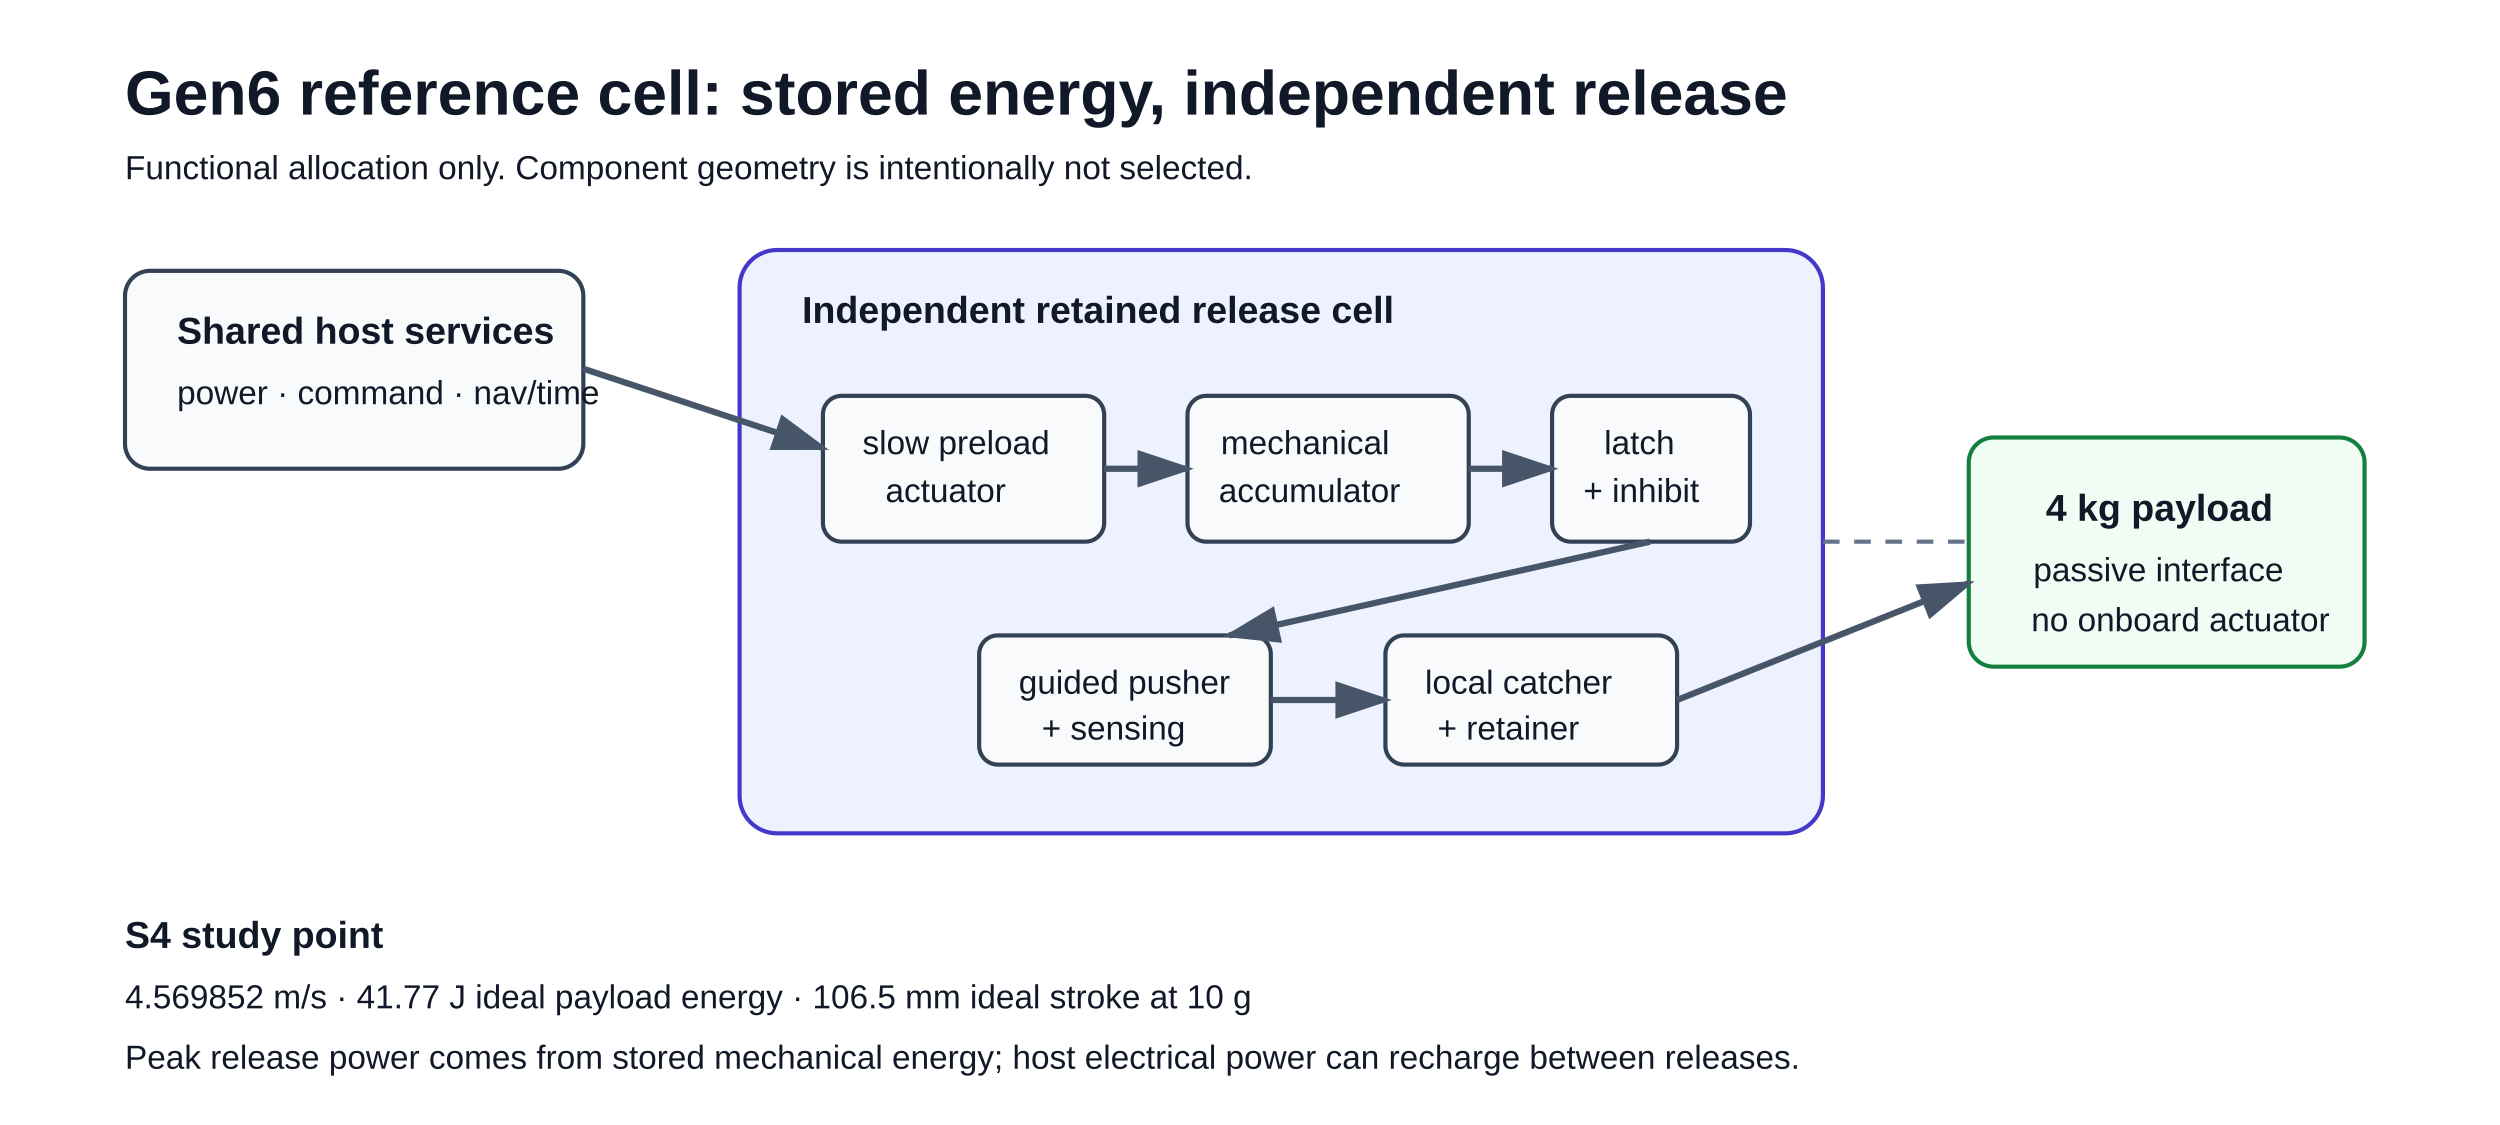
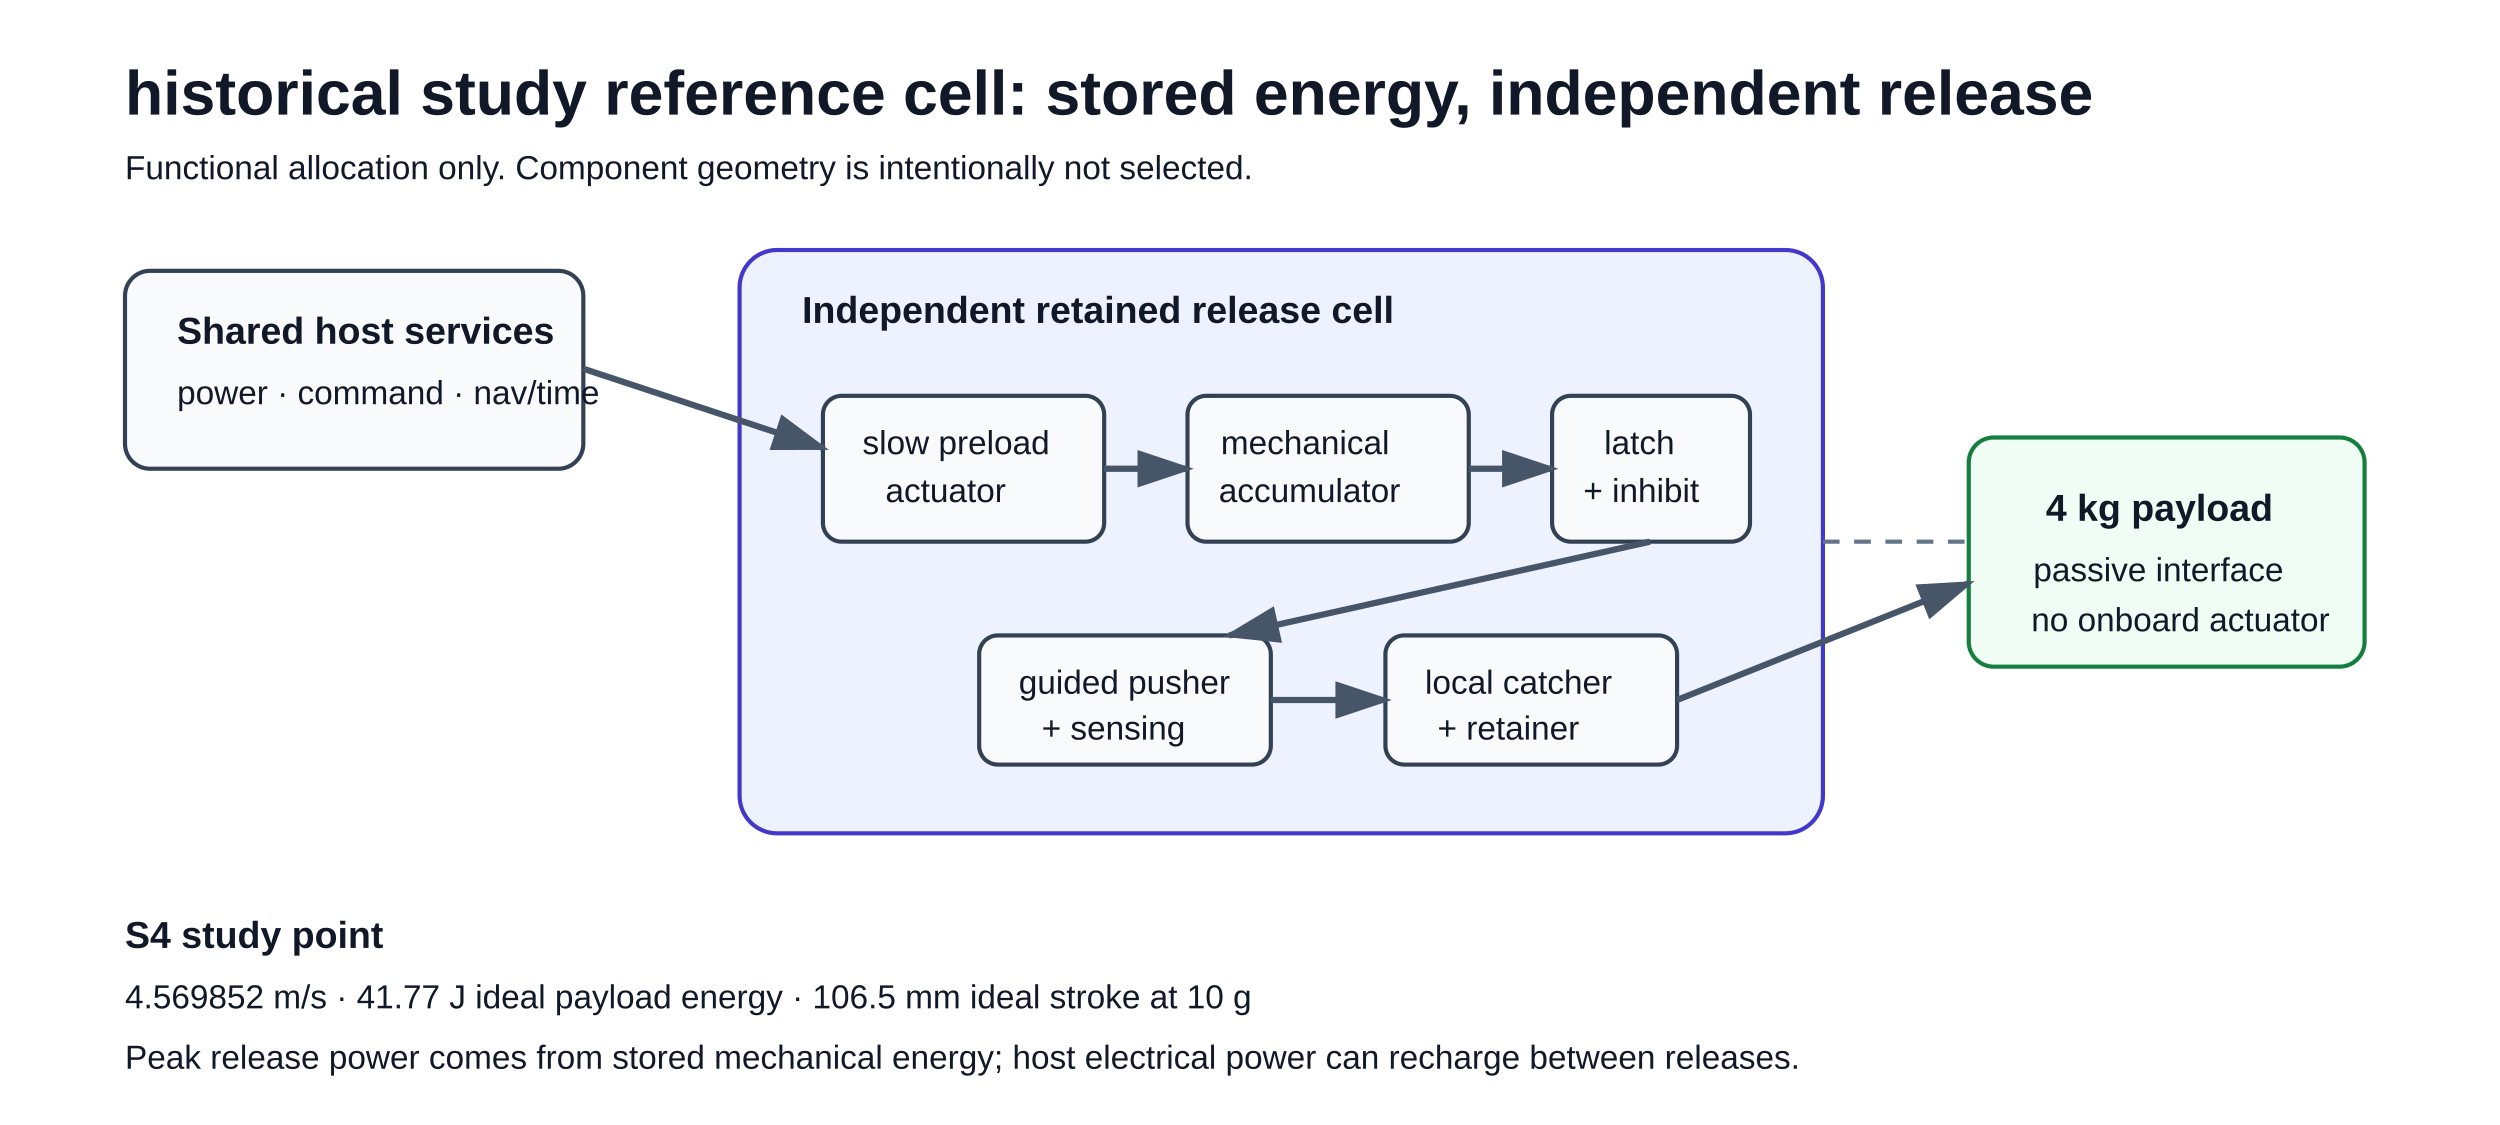
<svg xmlns="http://www.w3.org/2000/svg" width="1200" height="540" viewBox="0 0 1200 540">
  <style>text{font-family:Arial,Helvetica,sans-serif;fill:#111827}.t{font-size:30px;font-weight:700}.s{font-size:16px}.h{font-size:18px;font-weight:700}.box{fill:#f8fafc;stroke:#334155;stroke-width:2}.cell{fill:#eef2ff;stroke:#4338ca;stroke-width:2}.payload{fill:#f0fdf4;stroke:#15803d;stroke-width:2}.arrow{stroke:#475569;stroke-width:3;fill:none;marker-end:url(#a)}.dash{stroke:#64748b;stroke-width:2;stroke-dasharray:8 7;fill:none}</style>
  <defs>
    <marker id="a" markerWidth="10" markerHeight="10" refX="8" refY="3" orient="auto">
      <path d="M0,0 L0,6 L9,3 z" fill="#475569" />
    </marker>
  </defs>
-   <text x="60" y="55" class="t">Gen6 reference cell: stored energy, independent release</text>
+   <text x="60" y="55" class="t">historical study reference cell: stored energy, independent release</text>
  <text x="60" y="86" class="s">Functional allocation only. Component geometry is intentionally not selected.</text>
  <rect x="60" y="130" width="220" height="95" rx="12" class="box" />
  <text x="85" y="165" class="h">Shared host services</text>
  <text x="85" y="194" class="s">power · command · nav/time</text>
  <rect x="355" y="120" width="520" height="280" rx="18" class="cell" />
  <text x="385" y="155" class="h">Independent retained release cell</text>
  <rect x="395" y="190" width="135" height="70" rx="9" class="box" />
  <text x="414" y="218" class="s">slow preload</text>
  <text x="425" y="241" class="s">actuator</text>
  <rect x="570" y="190" width="135" height="70" rx="9" class="box" />
  <text x="586" y="218" class="s">mechanical</text>
  <text x="585" y="241" class="s">accumulator</text>
  <rect x="745" y="190" width="95" height="70" rx="9" class="box" />
  <text x="770" y="218" class="s">latch</text>
  <text x="760" y="241" class="s">+ inhibit</text>
  <rect x="470" y="305" width="140" height="62" rx="9" class="box" />
  <text x="489" y="333" class="s">guided pusher</text>
  <text x="500" y="355" class="s">+ sensing</text>
  <rect x="665" y="305" width="140" height="62" rx="9" class="box" />
  <text x="684" y="333" class="s">local catcher</text>
  <text x="690" y="355" class="s">+ retainer</text>
  <rect x="945" y="210" width="190" height="110" rx="12" class="payload" />
  <text x="982" y="250" class="h">4 kg payload</text>
  <text x="976" y="279" class="s">passive interface</text>
  <text x="975" y="303" class="s">no onboard actuator</text>
  <path d="M280 177 L395 215" class="arrow" />
  <path d="M530 225 L570 225" class="arrow" />
  <path d="M705 225 L745 225" class="arrow" />
  <path d="M792 260 L590 305" class="arrow" />
  <path d="M610 336 L665 336" class="arrow" />
  <path d="M805 336 L945 280" class="arrow" />
  <path d="M875 260 L945 260" class="dash" />
  <text x="60" y="455" class="h">S4 study point</text>
  <text x="60" y="484" class="s">4.569852 m/s · 41.77 J ideal payload energy · 106.5 mm ideal stroke at 10 g</text>
  <text x="60" y="513" class="s">Peak release power comes from stored mechanical energy; host electrical power can recharge between releases.</text>
</svg>
